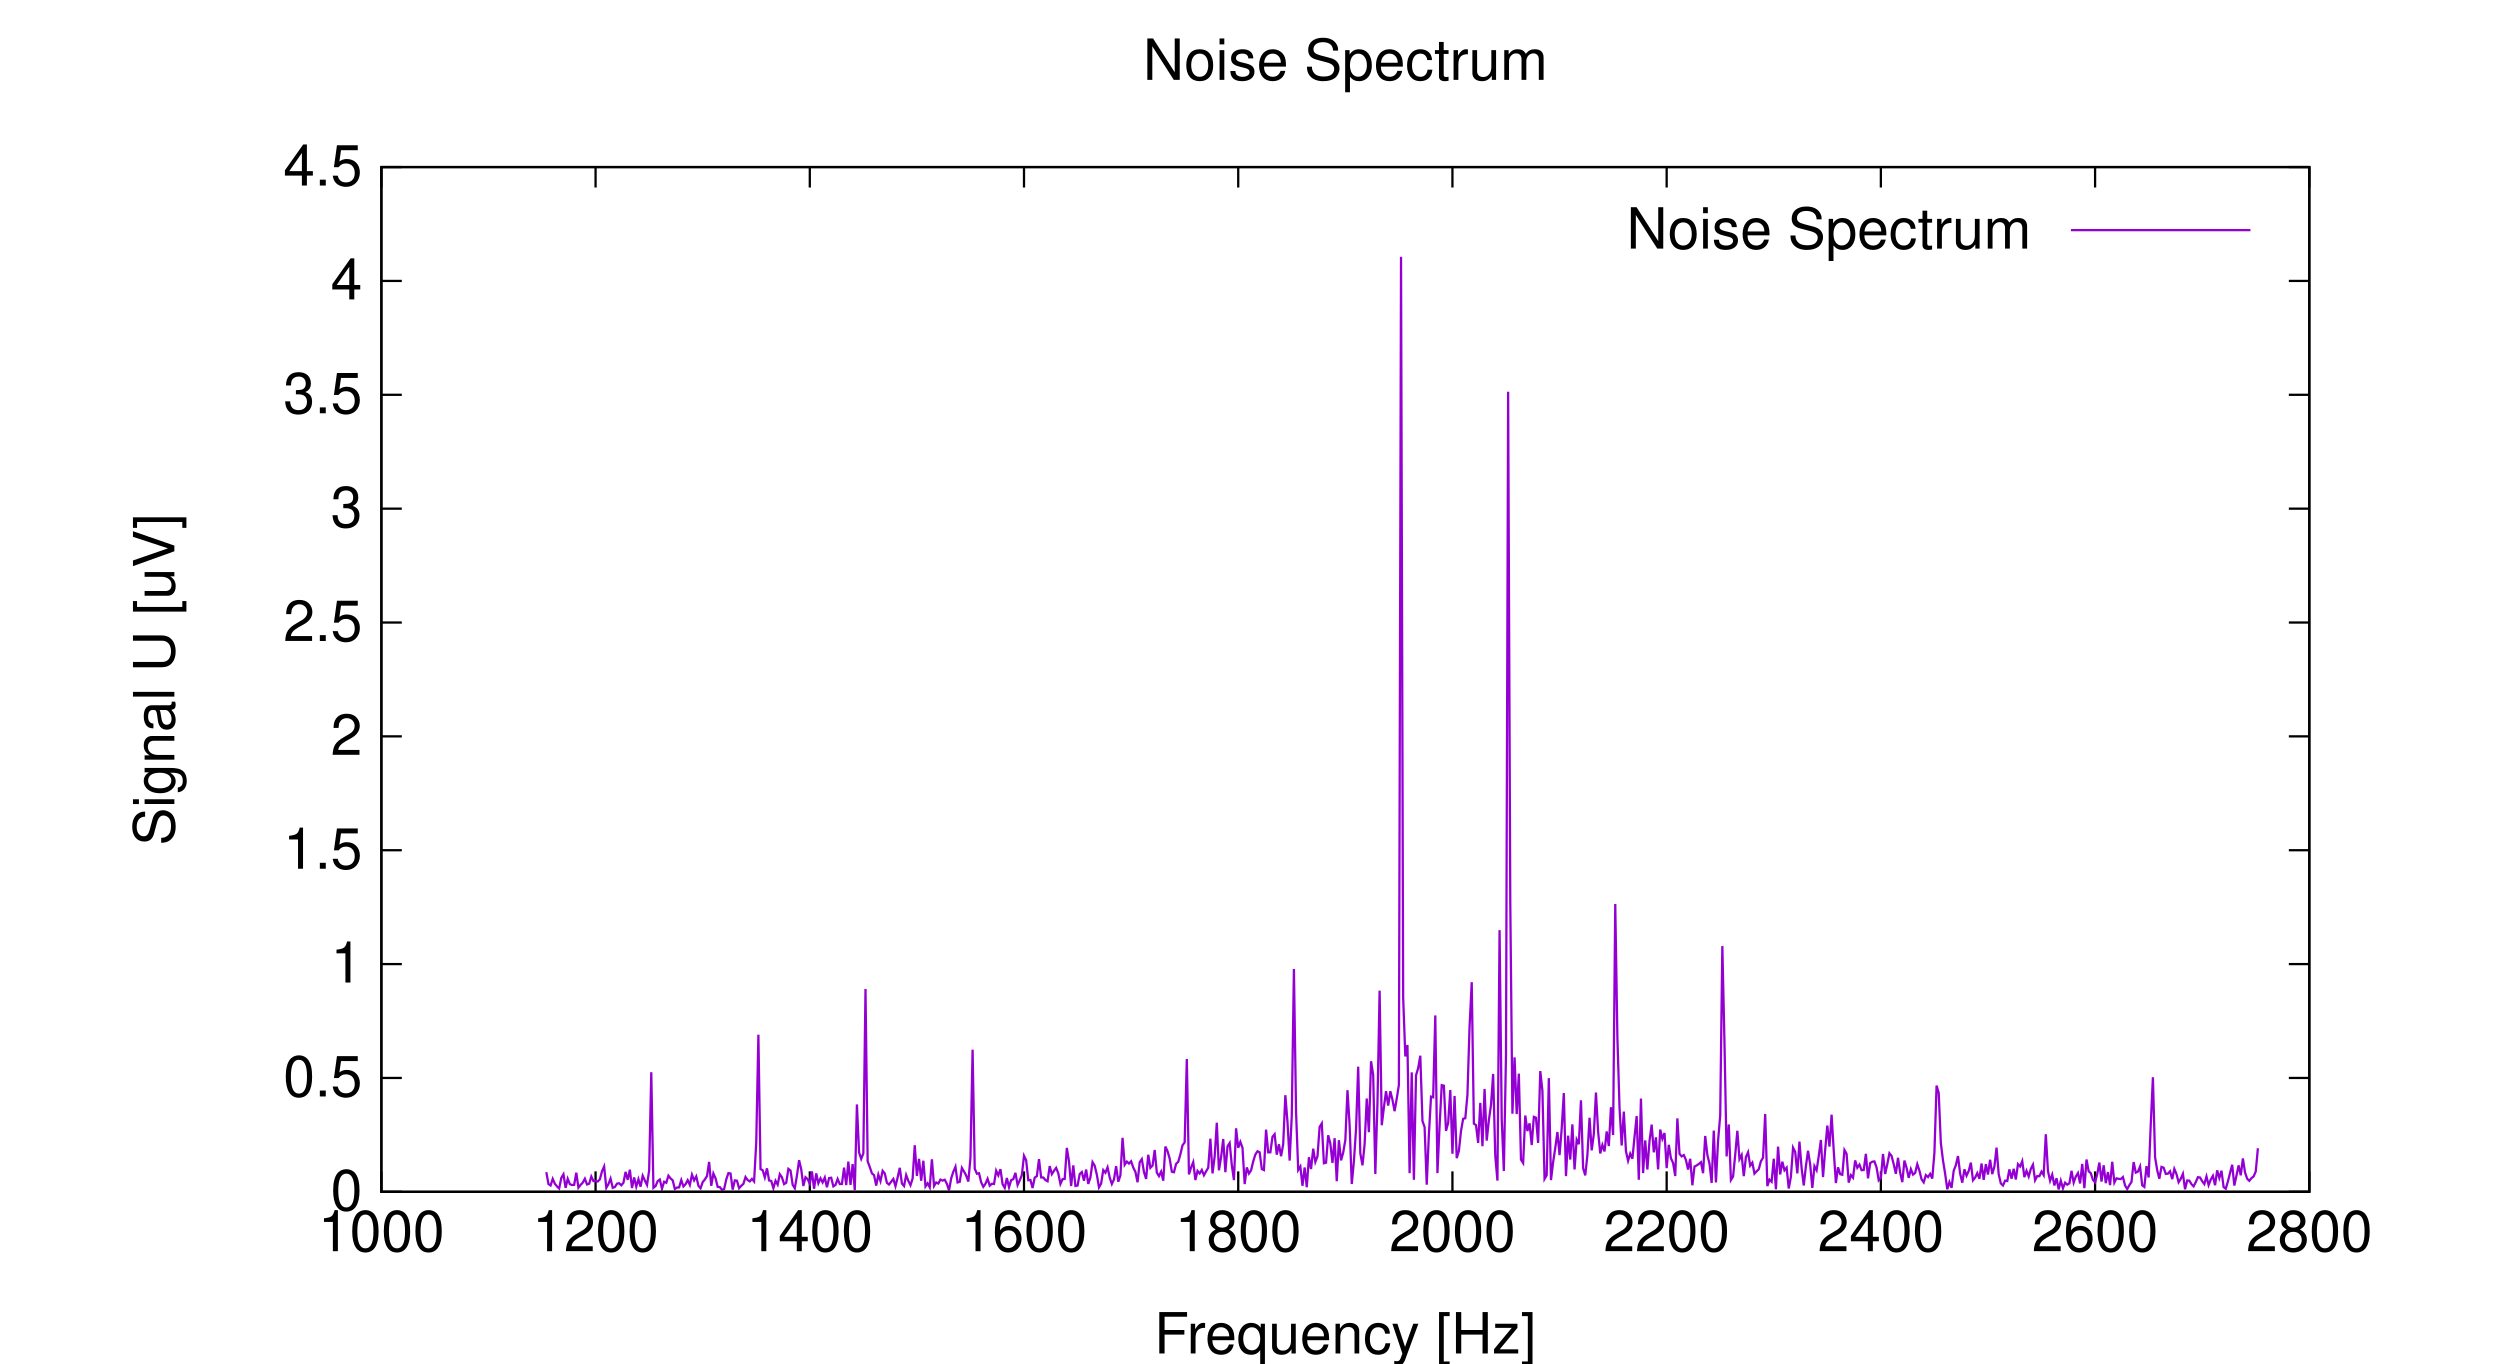
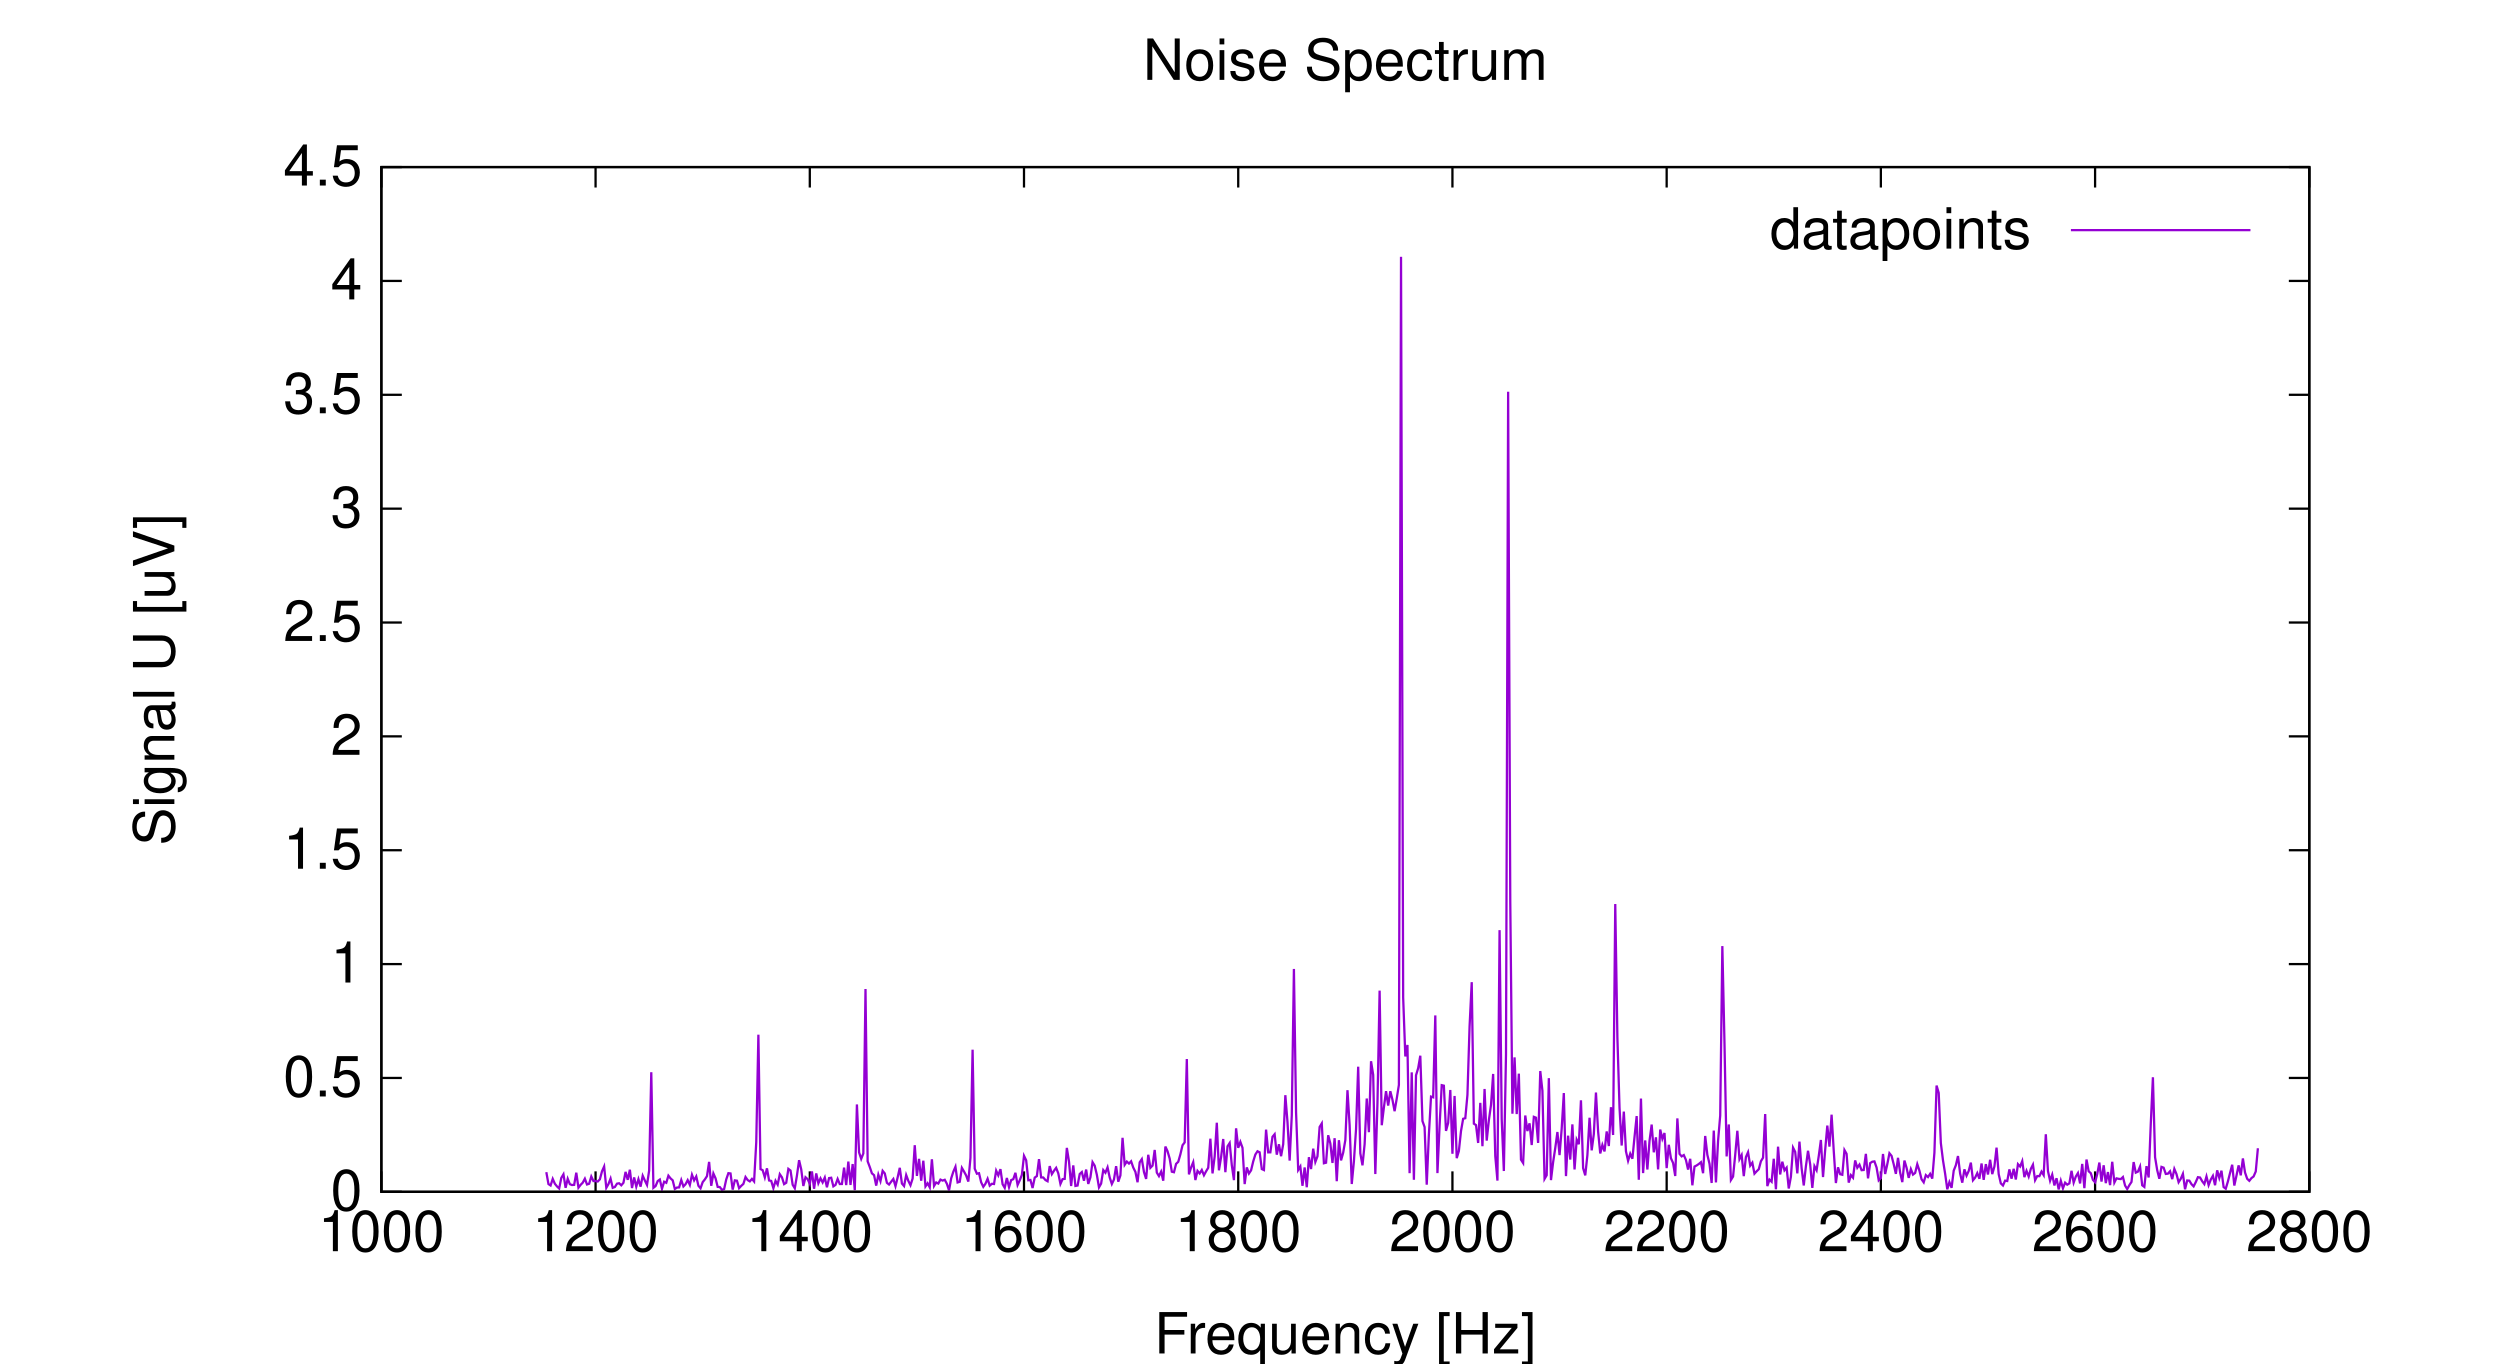
<svg xmlns="http://www.w3.org/2000/svg" xmlns:xlink="http://www.w3.org/1999/xlink" width="1100" height="600" viewBox="0 0 1100 600">
  <g id="gnuplot_canvas">
    <rect x="0" y="0" width="1100" height="600" fill="none" />
    <defs>
      <circle id="gpDot" r="0.5" stroke-width="0.5" stroke="currentColor" />
      <path id="gpPt0" stroke-width="0.222" stroke="currentColor" d="M-1,0 h2 M0,-1 v2" />
      <path id="gpPt1" stroke-width="0.222" stroke="currentColor" d="M-1,-1 L1,1 M1,-1 L-1,1" />
      <path id="gpPt2" stroke-width="0.222" stroke="currentColor" d="M-1,0 L1,0 M0,-1 L0,1 M-1,-1 L1,1 M-1,1 L1,-1" />
      <rect id="gpPt3" stroke-width="0.222" stroke="currentColor" x="-1" y="-1" width="2" height="2" />
      <rect id="gpPt4" stroke-width="0.222" stroke="currentColor" fill="currentColor" x="-1" y="-1" width="2" height="2" />
      <circle id="gpPt5" stroke-width="0.222" stroke="currentColor" cx="0" cy="0" r="1" />
      <use xlink:href="#gpPt5" id="gpPt6" fill="currentColor" stroke="none" />
      <path id="gpPt7" stroke-width="0.222" stroke="currentColor" d="M0,-1.33 L-1.33,0.67 L1.33,0.67 z" />
      <use xlink:href="#gpPt7" id="gpPt8" fill="currentColor" stroke="none" />
      <use xlink:href="#gpPt7" id="gpPt9" stroke="currentColor" transform="rotate(180)" />
      <use xlink:href="#gpPt9" id="gpPt10" fill="currentColor" stroke="none" />
      <use xlink:href="#gpPt3" id="gpPt11" stroke="currentColor" transform="rotate(45)" />
      <use xlink:href="#gpPt11" id="gpPt12" fill="currentColor" stroke="none" />
      <path id="gpPt13" stroke-width="0.222" stroke="currentColor" d="M0,1.330 L1.265,0.411 L0.782,-1.067 L-0.782,-1.076 L-1.265,0.411 z" />
      <use xlink:href="#gpPt13" id="gpPt14" fill="currentColor" stroke="none" />
      <filter id="textbox" filterUnits="objectBoundingBox" x="0" y="0" height="1" width="1">
        <feFlood flood-color="white" flood-opacity="1" result="bgnd" />
        <feComposite in="SourceGraphic" in2="bgnd" operator="atop" />
      </filter>
      <filter id="greybox" filterUnits="objectBoundingBox" x="0" y="0" height="1" width="1">
        <feFlood flood-color="lightgrey" flood-opacity="1" result="grey" />
        <feComposite in="SourceGraphic" in2="grey" operator="atop" />
      </filter>
    </defs>
    <g fill="none" color="white" stroke="currentColor" stroke-width="1.00" stroke-linecap="butt" stroke-linejoin="miter">
</g>
    <g fill="none" color="black" stroke="currentColor" stroke-width="1.00" stroke-linecap="butt" stroke-linejoin="miter">
      <path stroke="black" d="M167.80,524.40 L176.80,524.40 M1016.09,524.40 L1007.09,524.40  " />
      <g transform="translate(159.41,532.53)" stroke="none" fill="black" font-family="Helvetica" font-size="25.00" text-anchor="end">
        <text>
          <tspan font-family="Helvetica"> 0</tspan>
        </text>
      </g>
    </g>
    <g fill="none" color="black" stroke="currentColor" stroke-width="1.00" stroke-linecap="butt" stroke-linejoin="miter">
      <path stroke="black" d="M167.80,474.30 L176.80,474.30 M1016.09,474.30 L1007.09,474.30  " />
      <g transform="translate(159.41,482.43)" stroke="none" fill="black" font-family="Helvetica" font-size="25.00" text-anchor="end">
        <text>
          <tspan font-family="Helvetica"> 0.5</tspan>
        </text>
      </g>
    </g>
    <g fill="none" color="black" stroke="currentColor" stroke-width="1.00" stroke-linecap="butt" stroke-linejoin="miter">
      <path stroke="black" d="M167.80,424.20 L176.80,424.20 M1016.09,424.20 L1007.09,424.20  " />
      <g transform="translate(159.41,432.33)" stroke="none" fill="black" font-family="Helvetica" font-size="25.00" text-anchor="end">
        <text>
          <tspan font-family="Helvetica"> 1</tspan>
        </text>
      </g>
    </g>
    <g fill="none" color="black" stroke="currentColor" stroke-width="1.00" stroke-linecap="butt" stroke-linejoin="miter">
      <path stroke="black" d="M167.80,374.10 L176.80,374.10 M1016.09,374.10 L1007.09,374.10  " />
      <g transform="translate(159.41,382.23)" stroke="none" fill="black" font-family="Helvetica" font-size="25.00" text-anchor="end">
        <text>
          <tspan font-family="Helvetica"> 1.5</tspan>
        </text>
      </g>
    </g>
    <g fill="none" color="black" stroke="currentColor" stroke-width="1.00" stroke-linecap="butt" stroke-linejoin="miter">
      <path stroke="black" d="M167.80,324.00 L176.80,324.00 M1016.09,324.00 L1007.09,324.00  " />
      <g transform="translate(159.41,332.13)" stroke="none" fill="black" font-family="Helvetica" font-size="25.00" text-anchor="end">
        <text>
          <tspan font-family="Helvetica"> 2</tspan>
        </text>
      </g>
    </g>
    <g fill="none" color="black" stroke="currentColor" stroke-width="1.00" stroke-linecap="butt" stroke-linejoin="miter">
      <path stroke="black" d="M167.80,273.91 L176.80,273.91 M1016.09,273.91 L1007.09,273.91  " />
      <g transform="translate(159.41,282.04)" stroke="none" fill="black" font-family="Helvetica" font-size="25.00" text-anchor="end">
        <text>
          <tspan font-family="Helvetica"> 2.5</tspan>
        </text>
      </g>
    </g>
    <g fill="none" color="black" stroke="currentColor" stroke-width="1.00" stroke-linecap="butt" stroke-linejoin="miter">
      <path stroke="black" d="M167.80,223.81 L176.80,223.81 M1016.09,223.81 L1007.09,223.81  " />
      <g transform="translate(159.41,231.94)" stroke="none" fill="black" font-family="Helvetica" font-size="25.00" text-anchor="end">
        <text>
          <tspan font-family="Helvetica"> 3</tspan>
        </text>
      </g>
    </g>
    <g fill="none" color="black" stroke="currentColor" stroke-width="1.00" stroke-linecap="butt" stroke-linejoin="miter">
      <path stroke="black" d="M167.80,173.71 L176.80,173.71 M1016.09,173.71 L1007.09,173.71  " />
      <g transform="translate(159.41,181.84)" stroke="none" fill="black" font-family="Helvetica" font-size="25.00" text-anchor="end">
        <text>
          <tspan font-family="Helvetica"> 3.5</tspan>
        </text>
      </g>
    </g>
    <g fill="none" color="black" stroke="currentColor" stroke-width="1.00" stroke-linecap="butt" stroke-linejoin="miter">
      <path stroke="black" d="M167.80,123.61 L176.80,123.61 M1016.09,123.61 L1007.09,123.61  " />
      <g transform="translate(159.41,131.74)" stroke="none" fill="black" font-family="Helvetica" font-size="25.00" text-anchor="end">
        <text>
          <tspan font-family="Helvetica"> 4</tspan>
        </text>
      </g>
    </g>
    <g fill="none" color="black" stroke="currentColor" stroke-width="1.00" stroke-linecap="butt" stroke-linejoin="miter">
      <path stroke="black" d="M167.80,73.51 L176.80,73.51 M1016.09,73.51 L1007.09,73.51  " />
      <g transform="translate(159.41,81.64)" stroke="none" fill="black" font-family="Helvetica" font-size="25.00" text-anchor="end">
        <text>
          <tspan font-family="Helvetica"> 4.5</tspan>
        </text>
      </g>
    </g>
    <g fill="none" color="black" stroke="currentColor" stroke-width="1.00" stroke-linecap="butt" stroke-linejoin="miter">
      <path stroke="black" d="M167.80,524.40 L167.80,515.40 M167.80,73.51 L167.80,82.51  " />
      <g transform="translate(167.80,550.53)" stroke="none" fill="black" font-family="Helvetica" font-size="25.00" text-anchor="middle">
        <text>
          <tspan font-family="Helvetica"> 1000</tspan>
        </text>
      </g>
    </g>
    <g fill="none" color="black" stroke="currentColor" stroke-width="1.00" stroke-linecap="butt" stroke-linejoin="miter">
      <path stroke="black" d="M262.05,524.40 L262.05,515.40 M262.05,73.51 L262.05,82.51  " />
      <g transform="translate(262.05,550.53)" stroke="none" fill="black" font-family="Helvetica" font-size="25.00" text-anchor="middle">
        <text>
          <tspan font-family="Helvetica"> 1200</tspan>
        </text>
      </g>
    </g>
    <g fill="none" color="black" stroke="currentColor" stroke-width="1.00" stroke-linecap="butt" stroke-linejoin="miter">
      <path stroke="black" d="M356.31,524.40 L356.31,515.40 M356.31,73.51 L356.31,82.51  " />
      <g transform="translate(356.31,550.53)" stroke="none" fill="black" font-family="Helvetica" font-size="25.00" text-anchor="middle">
        <text>
          <tspan font-family="Helvetica"> 1400</tspan>
        </text>
      </g>
    </g>
    <g fill="none" color="black" stroke="currentColor" stroke-width="1.00" stroke-linecap="butt" stroke-linejoin="miter">
      <path stroke="black" d="M450.56,524.40 L450.56,515.40 M450.56,73.51 L450.56,82.51  " />
      <g transform="translate(450.56,550.53)" stroke="none" fill="black" font-family="Helvetica" font-size="25.00" text-anchor="middle">
        <text>
          <tspan font-family="Helvetica"> 1600</tspan>
        </text>
      </g>
    </g>
    <g fill="none" color="black" stroke="currentColor" stroke-width="1.00" stroke-linecap="butt" stroke-linejoin="miter">
      <path stroke="black" d="M544.82,524.40 L544.82,515.40 M544.82,73.51 L544.82,82.51  " />
      <g transform="translate(544.82,550.53)" stroke="none" fill="black" font-family="Helvetica" font-size="25.00" text-anchor="middle">
        <text>
          <tspan font-family="Helvetica"> 1800</tspan>
        </text>
      </g>
    </g>
    <g fill="none" color="black" stroke="currentColor" stroke-width="1.00" stroke-linecap="butt" stroke-linejoin="miter">
      <path stroke="black" d="M639.07,524.40 L639.07,515.40 M639.07,73.51 L639.07,82.51  " />
      <g transform="translate(639.07,550.53)" stroke="none" fill="black" font-family="Helvetica" font-size="25.00" text-anchor="middle">
        <text>
          <tspan font-family="Helvetica"> 2000</tspan>
        </text>
      </g>
    </g>
    <g fill="none" color="black" stroke="currentColor" stroke-width="1.00" stroke-linecap="butt" stroke-linejoin="miter">
      <path stroke="black" d="M733.33,524.40 L733.33,515.40 M733.33,73.51 L733.33,82.51  " />
      <g transform="translate(733.33,550.53)" stroke="none" fill="black" font-family="Helvetica" font-size="25.00" text-anchor="middle">
        <text>
          <tspan font-family="Helvetica"> 2200</tspan>
        </text>
      </g>
    </g>
    <g fill="none" color="black" stroke="currentColor" stroke-width="1.00" stroke-linecap="butt" stroke-linejoin="miter">
      <path stroke="black" d="M827.58,524.40 L827.58,515.40 M827.58,73.51 L827.58,82.51  " />
      <g transform="translate(827.58,550.53)" stroke="none" fill="black" font-family="Helvetica" font-size="25.00" text-anchor="middle">
        <text>
          <tspan font-family="Helvetica"> 2400</tspan>
        </text>
      </g>
    </g>
    <g fill="none" color="black" stroke="currentColor" stroke-width="1.00" stroke-linecap="butt" stroke-linejoin="miter">
      <path stroke="black" d="M921.84,524.40 L921.84,515.40 M921.84,73.51 L921.84,82.51  " />
      <g transform="translate(921.84,550.53)" stroke="none" fill="black" font-family="Helvetica" font-size="25.00" text-anchor="middle">
        <text>
          <tspan font-family="Helvetica"> 2600</tspan>
        </text>
      </g>
    </g>
    <g fill="none" color="black" stroke="currentColor" stroke-width="1.00" stroke-linecap="butt" stroke-linejoin="miter">
      <path stroke="black" d="M1016.09,524.40 L1016.09,515.40 M1016.09,73.51 L1016.09,82.51  " />
      <g transform="translate(1016.09,550.53)" stroke="none" fill="black" font-family="Helvetica" font-size="25.00" text-anchor="middle">
        <text>
          <tspan font-family="Helvetica"> 2800</tspan>
        </text>
      </g>
    </g>
    <g fill="none" color="black" stroke="currentColor" stroke-width="1.00" stroke-linecap="butt" stroke-linejoin="miter">
</g>
    <g fill="none" color="black" stroke="currentColor" stroke-width="1.00" stroke-linecap="butt" stroke-linejoin="miter">
      <path stroke="black" d="M167.80,73.51 L167.80,524.40 L1016.09,524.40 L1016.09,73.51 L167.80,73.51 Z  " />
    </g>
    <g fill="none" color="black" stroke="currentColor" stroke-width="1.00" stroke-linecap="butt" stroke-linejoin="miter">
      <g transform="translate(76.72,298.96) rotate(270)" stroke="none" fill="black" font-family="Helvetica" font-size="25.00" text-anchor="middle">
        <text>
          <tspan font-family="Helvetica">Signal U [uV]</tspan>
        </text>
      </g>
    </g>
    <g fill="none" color="black" stroke="currentColor" stroke-width="1.00" stroke-linecap="butt" stroke-linejoin="miter">
      <g transform="translate(591.94,595.53)" stroke="none" fill="black" font-family="Helvetica" font-size="25.00" text-anchor="middle">
        <text>
          <tspan font-family="Helvetica">Frequency [Hz]</tspan>
        </text>
      </g>
    </g>
    <g fill="none" color="black" stroke="currentColor" stroke-width="1.00" stroke-linecap="butt" stroke-linejoin="miter">
</g>
    <g id="gnuplot_plot_1">
      <g fill="none" color="black" stroke="currentColor" stroke-width="1.00" stroke-linecap="butt" stroke-linejoin="miter">
        <g transform="translate(893.70,109.39)" stroke="none" fill="black" font-family="Helvetica" font-size="25.00" text-anchor="end">
          <text>
-             <tspan font-family="Helvetica">Noise Spectrum</tspan>
+             <tspan font-family="Helvetica">datapoints</tspan>
          </text>
        </g>
      </g>
      <g fill="none" color="black" stroke="currentColor" stroke-width="1.00" stroke-linecap="butt" stroke-linejoin="miter">
        <path stroke="rgb(148,   0, 211)" d="M911.20,101.26 L990.20,101.26 M240.38,515.75 L241.32,520.98 L242.26,521.61 L243.20,518.70 L244.15,520.87 L245.09,522.03   L246.03,522.93 L246.97,518.28 L247.92,516.69 L248.86,522.64 L249.80,518.66 L250.74,521.03 L251.69,521.41 L252.63,521.33   L253.57,515.98 L254.51,522.58 L255.46,521.34 L256.40,520.38 L257.34,518.63 L258.28,521.17 L259.23,520.85 L260.17,517.66   L261.11,519.67 L262.05,519.65 L263.00,519.87 L263.94,518.91 L264.88,515.38 L265.82,513.25 L266.77,522.65 L267.71,521.00   L268.65,518.58 L269.59,522.64 L270.54,522.28 L271.48,520.81 L272.42,520.64 L273.36,521.54 L274.31,520.43 L275.25,515.63   L276.19,519.12 L277.14,514.68 L278.08,522.74 L279.02,518.07 L279.96,522.15 L280.91,518.85 L281.85,522.13 L282.79,517.32   L283.73,519.41 L284.68,521.37 L285.62,515.07 L286.56,471.79 L287.50,522.64 L288.45,521.89 L289.39,519.66 L290.33,518.99   L291.27,523.07 L292.22,519.95 L293.16,520.42 L294.10,517.30 L295.04,518.49 L295.99,519.35 L296.93,523.15 L297.87,522.52   L298.81,522.46 L299.76,519.22 L300.70,522.04 L301.64,521.06 L302.58,519.27 L303.53,521.36 L304.47,516.88 L305.41,519.36   L306.35,517.63 L307.30,521.73 L308.24,522.85 L309.18,520.14 L310.12,518.97 L311.07,517.51 L312.01,511.23 L312.95,521.75   L313.89,516.33 L314.84,518.46 L315.78,522.24 L316.72,522.30 L317.66,523.52 L318.61,523.22 L319.55,518.93 L320.49,516.20   L321.43,516.32 L322.38,523.43 L323.32,519.37 L324.26,519.51 L325.20,522.80 L326.15,521.77 L327.09,520.92 L328.03,517.89   L328.98,519.24 L329.92,519.82 L330.86,518.71 L331.80,519.85 L332.75,502.55 L333.69,455.26 L334.63,514.40 L335.57,514.89   L336.52,518.06 L337.46,514.07 L338.40,519.41 L339.34,519.60 L340.29,522.81 L341.23,519.54 L342.17,521.24 L343.11,516.64   L344.06,518.04 L345.00,521.02 L345.94,520.42 L346.88,514.30 L347.83,515.04 L348.77,521.30 L349.71,522.85 L350.65,517.29   L351.60,510.48 L352.54,514.53 L353.48,521.83 L354.42,517.98 L355.37,518.83 L356.31,520.90 L357.25,515.43 L358.19,523.05   L359.14,516.30 L360.08,520.64 L361.02,518.47 L361.96,520.28 L362.91,518.11 L363.85,522.40 L364.79,518.36 L365.73,518.21   L366.68,521.99 L367.62,521.36 L368.56,518.74 L369.50,520.97 L370.45,520.95 L371.39,513.74 L372.33,521.44 L373.27,511.09   L374.22,521.37 L375.16,512.19 L376.10,523.68 L377.04,485.95 L377.99,507.05 L378.93,509.92 L379.87,507.51 L380.82,435.18   L381.76,510.97 L382.70,513.49 L383.64,516.27 L384.59,517.08 L385.53,521.67 L386.47,516.83 L387.41,519.68 L388.36,515.15   L389.30,516.31 L390.24,520.45 L391.18,521.19 L392.13,519.92 L393.07,518.74 L394.01,521.93 L394.95,518.10 L395.90,513.84   L396.84,520.76 L397.78,521.86 L398.72,517.01 L399.67,519.58 L400.61,521.50 L401.55,518.58 L402.49,503.90 L403.44,517.40   L404.38,509.89 L405.32,519.54 L406.26,510.72 L407.21,522.03 L408.15,520.64 L409.09,522.45 L410.03,510.09 L410.98,521.81   L411.92,520.28 L412.86,520.77 L413.80,519.02 L414.75,519.46 L415.69,519.10 L416.63,520.87 L417.57,523.77 L418.52,518.48   L419.46,515.56 L420.40,513.37 L421.34,520.28 L422.29,519.98 L423.23,513.87 L424.17,515.48 L425.11,517.24 L426.06,519.89   L427.00,509.48 L427.94,461.86 L428.88,514.21 L429.83,516.43 L430.77,516.22 L431.71,520.21 L432.65,522.20 L433.60,520.84   L434.54,518.66 L435.48,521.69 L436.43,520.86 L437.37,520.96 L438.31,515.09 L439.25,517.16 L440.20,514.42 L441.14,521.05   L442.08,522.66 L443.02,518.31 L443.97,522.38 L444.91,519.25 L445.85,518.83 L446.79,516.03 L447.74,521.40 L448.68,519.34   L449.62,516.96 L450.56,508.55 L451.51,510.52 L452.45,519.31 L453.39,519.19 L454.33,522.73 L455.28,518.14 L456.22,517.49   L457.16,510.02 L458.10,518.07 L459.05,518.10 L459.99,519.22 L460.93,519.75 L461.87,513.08 L462.82,516.62 L463.76,515.13   L464.70,513.85 L465.64,516.25 L466.59,520.94 L467.53,518.82 L468.47,518.71 L469.41,505.07 L470.36,511.10 L471.30,521.84   L472.24,512.77 L473.18,521.81 L474.13,521.63 L475.07,516.56 L476.01,515.71 L476.95,519.52 L477.90,514.60 L478.84,520.93   L479.78,518.02 L480.72,511.35 L481.67,512.91 L482.61,516.88 L483.55,522.45 L484.49,520.78 L485.44,514.83 L486.38,515.99   L487.32,513.64 L488.27,518.11 L489.21,520.96 L490.15,518.96 L491.09,513.11 L492.04,519.96 L492.98,517.18 L493.92,500.63   L494.86,512.50 L495.81,511.09 L496.75,511.97 L497.69,510.97 L498.63,513.71 L499.58,515.64 L500.52,520.19 L501.46,511.42   L502.40,510.03 L503.35,515.71 L504.29,518.72 L505.23,508.10 L506.17,513.84 L507.12,512.86 L508.06,505.98 L509.00,515.95   L509.94,517.50 L510.89,515.52 L511.83,519.51 L512.77,504.48 L513.71,506.52 L514.66,509.80 L515.60,515.55 L516.54,515.78   L517.48,512.10 L518.43,511.19 L519.37,507.89 L520.31,503.91 L521.25,502.66 L522.20,465.97 L523.14,516.73 L524.08,513.65   L525.02,511.35 L525.97,519.22 L526.91,515.19 L527.85,516.31 L528.79,514.79 L529.74,517.12 L530.68,515.37 L531.62,513.81   L532.56,501.03 L533.51,516.30 L534.45,508.87 L535.39,494.01 L536.33,514.94 L537.28,509.13 L538.22,501.16 L539.16,515.76   L540.11,504.38 L541.05,502.93 L541.99,512.64 L542.93,519.26 L543.88,496.46 L544.82,505.04 L545.76,502.43 L546.70,505.03   L547.65,521.00 L548.59,513.66 L549.53,516.35 L550.47,514.95 L551.42,511.01 L552.36,507.98 L553.30,506.55 L554.24,507.02   L555.19,514.39 L556.13,514.82 L557.07,497.04 L558.01,507.04 L558.96,507.02 L559.90,500.19 L560.84,499.06 L561.78,508.05   L562.73,503.47 L563.67,508.74 L564.61,503.44 L565.55,481.88 L566.50,493.78 L567.44,510.67 L568.38,490.81 L569.32,426.35   L570.27,489.44 L571.21,514.79 L572.15,513.26 L573.09,521.76 L574.04,513.68 L574.98,522.39 L575.92,509.17 L576.86,514.38   L577.81,505.41 L578.75,511.27 L579.69,508.78 L580.63,495.88 L581.58,494.31 L582.52,511.83 L583.46,511.59 L584.40,499.50   L585.35,503.14 L586.29,511.69 L587.23,500.80 L588.17,519.73 L589.12,501.68 L590.06,510.57 L591.00,507.17 L591.95,501.61   L592.89,479.69 L593.83,495.04 L594.77,520.96 L595.72,510.98 L596.66,496.77 L597.60,469.34 L598.54,507.44 L599.49,512.75   L600.43,503.47 L601.37,483.34 L602.31,498.16 L603.26,466.94 L604.20,472.94 L605.14,516.58 L606.08,485.41 L607.03,435.88   L607.97,495.10 L608.91,487.31 L609.85,480.10 L610.80,486.46 L611.74,480.13 L612.68,483.89 L613.62,488.93 L614.57,483.36   L615.51,477.37 L616.45,113.00 L617.39,438.88 L618.34,464.83 L619.28,459.78 L620.22,516.21 L621.16,471.85 L622.11,519.11   L623.05,473.13 L623.99,470.00 L624.93,464.51 L625.88,493.24 L626.82,495.90 L627.76,521.26 L628.70,499.36 L629.65,482.51   L630.59,482.81 L631.53,446.79 L632.47,516.17 L633.42,495.26 L634.36,477.47 L635.30,477.70 L636.24,497.59 L637.19,494.07   L638.13,479.59 L639.07,507.65 L640.01,482.22 L640.96,509.59 L641.90,506.44 L642.84,497.65 L643.78,492.27 L644.73,492.01   L645.67,481.76 L646.61,451.69 L647.56,432.16 L648.50,494.41 L649.44,495.04 L650.38,502.89 L651.33,485.26 L652.27,504.34   L653.21,479.14 L654.15,501.88 L655.10,492.91 L656.04,486.16 L656.98,472.54 L657.92,508.66 L658.87,519.47 L659.81,409.25   L660.75,492.35 L661.69,515.24 L662.64,463.94 L663.58,172.36 L664.52,396.65 L665.46,490.04 L666.41,465.24 L667.35,490.20   L668.29,472.41 L669.23,510.25 L670.18,511.74 L671.12,490.82 L672.06,497.67 L673.00,494.26 L673.95,503.82 L674.89,491.41   L675.83,491.78 L676.77,502.88 L677.72,471.26 L678.66,479.91 L679.60,518.72 L680.54,517.11 L681.49,474.38 L682.43,519.25   L683.37,511.38 L684.31,505.17 L685.26,498.09 L686.20,508.24 L687.14,496.63 L688.08,480.95 L689.03,517.49 L689.97,499.69   L690.91,510.21 L691.85,494.72 L692.80,514.57 L693.74,501.46 L694.68,503.46 L695.62,484.14 L696.57,513.99 L697.51,517.16   L698.45,508.28 L699.40,491.81 L700.34,506.16 L701.28,499.02 L702.22,480.72 L703.17,497.91 L704.11,507.52 L705.05,503.78   L705.99,506.63 L706.94,497.83 L707.88,504.26 L708.82,487.17 L709.76,499.39 L710.71,397.78 L711.65,456.45 L712.59,487.40   L713.53,504.04 L714.48,489.10 L715.42,506.56 L716.36,510.75 L717.30,507.62 L718.25,509.85 L719.19,500.24 L720.13,491.07   L721.07,519.09 L722.02,483.37 L722.96,516.16 L723.90,501.78 L724.84,514.59 L725.79,501.96 L726.73,494.81 L727.67,507.02   L728.61,500.42 L729.56,514.54 L730.50,497.00 L731.44,501.09 L732.38,498.52 L733.33,513.97 L734.27,503.71 L735.21,509.64   L736.15,511.69 L737.10,517.44 L738.04,492.09 L738.98,507.68 L739.92,508.81 L740.87,508.23 L741.81,510.38 L742.75,514.62   L743.69,509.87 L744.64,521.54 L745.58,513.28 L746.52,512.80 L747.46,512.16 L748.41,511.38 L749.35,516.21 L750.29,499.83   L751.24,508.16 L752.18,512.05 L753.12,520.50 L754.06,497.46 L755.01,520.27 L755.95,501.95 L756.89,490.86 L757.83,416.28   L758.78,459.31 L759.72,508.82 L760.66,494.77 L761.60,519.21 L762.55,517.69 L763.49,508.17 L764.43,497.54 L765.37,510.04   L766.32,508.20 L767.26,517.50 L768.20,509.13 L769.14,506.97 L770.09,512.89 L771.03,511.58 L771.97,516.40 L772.91,515.38   L773.86,514.45 L774.80,510.95 L775.74,509.40 L776.68,490.18 L777.63,521.89 L778.57,519.05 L779.51,519.96 L780.45,509.86   L781.40,523.28 L782.34,504.54 L783.28,516.76 L784.22,511.15 L785.17,514.94 L786.11,513.77 L787.05,522.94 L787.99,517.79   L788.94,504.96 L789.88,506.82 L790.82,516.28 L791.76,502.31 L792.71,513.99 L793.65,521.60 L794.59,513.20 L795.53,506.34   L796.48,512.35 L797.42,522.66 L798.36,513.11 L799.30,514.91 L800.25,508.65 L801.19,501.59 L802.13,517.91 L803.07,506.05   L804.02,495.24 L804.96,504.51 L805.90,490.46 L806.85,506.45 L807.79,520.54 L808.73,513.61 L809.67,516.65 L810.62,516.90   L811.56,506.02 L812.50,507.69 L813.44,520.35 L814.39,517.06 L815.33,518.19 L816.27,510.59 L817.21,513.80 L818.16,512.43   L819.10,514.88 L820.04,514.79 L820.98,507.70 L821.93,518.48 L822.87,511.78 L823.81,511.15 L824.75,511.02 L825.70,513.74   L826.64,519.35 L827.58,518.36 L828.52,507.74 L829.47,516.56 L830.41,512.25 L831.35,507.43 L832.29,508.58 L833.24,512.31   L834.18,516.50 L835.12,509.45 L836.06,515.91 L837.01,520.13 L837.95,510.64 L838.89,513.83 L839.83,518.26 L840.78,514.41   L841.72,516.82 L842.66,516.10 L843.60,512.24 L844.55,515.11 L845.49,518.91 L846.43,520.23 L847.37,517.04 L848.32,517.91   L849.26,516.49 L850.20,518.58 L851.14,507.22 L852.09,477.65 L853.03,480.87 L853.97,502.95 L854.91,510.52 L855.86,516.45   L856.80,523.29 L857.74,520.14 L858.69,522.64 L859.63,515.09 L860.57,512.71 L861.51,508.66 L862.46,516.39 L863.40,520.37   L864.34,514.51 L865.28,517.29 L866.23,515.22 L867.17,511.56 L868.11,519.32 L869.05,518.18 L870.00,516.16 L870.94,518.66   L871.88,511.93 L872.82,519.14 L873.77,512.22 L874.71,516.78 L875.65,510.30 L876.59,516.61 L877.54,513.26 L878.48,504.96   L879.42,516.62 L880.36,520.69 L881.31,521.62 L882.25,519.48 L883.19,519.64 L884.13,514.53 L885.08,518.63 L886.02,514.28   L886.96,518.98 L887.90,512.23 L888.85,513.26 L889.79,510.88 L890.73,517.94 L891.67,515.16 L892.62,517.69 L893.56,514.32   L894.50,512.45 L895.44,519.29 L896.39,517.46 L897.33,517.51 L898.27,515.51 L899.21,517.06 L900.16,499.07 L901.10,515.27   L902.04,519.54 L902.98,516.84 L903.93,521.60 L904.87,518.42 L905.81,523.34 L906.75,519.52 L907.70,522.86 L908.64,520.37   L909.58,521.26 L910.53,520.68 L911.47,515.15 L912.41,520.36 L913.35,517.70 L914.30,516.14 L915.24,520.71 L916.18,512.13   L917.12,522.80 L918.07,510.19 L919.01,515.36 L919.95,516.20 L920.89,519.14 L921.84,520.21 L922.78,516.63 L923.72,511.53   L924.66,519.91 L925.61,512.73 L926.55,520.58 L927.49,515.72 L928.43,521.45 L929.38,511.17 L930.32,520.34 L931.26,518.47   L932.20,518.69 L933.15,518.80 L934.09,517.90 L935.03,521.63 L935.97,523.18 L936.92,521.47 L937.86,520.04 L938.80,511.31   L939.74,515.96 L940.69,515.52 L941.63,513.26 L942.57,521.53 L943.51,522.25 L944.46,513.10 L945.40,518.09 L946.34,494.48   L947.28,474.00 L948.23,509.17 L949.17,514.89 L950.11,518.65 L951.05,513.43 L952.00,513.78 L952.94,516.53 L953.88,516.41   L954.82,515.36 L955.77,518.81 L956.71,514.33 L957.65,516.58 L958.59,520.18 L959.54,518.67 L960.48,516.47 L961.42,523.28   L962.36,519.41 L963.31,519.49 L964.25,521.03 L965.19,522.00 L966.14,520.11 L967.08,517.96 L968.02,518.11 L968.96,519.74   L969.91,521.00 L970.85,517.63 L971.79,521.47 L972.73,519.03 L973.68,517.36 L974.62,521.50 L975.56,514.94 L976.50,518.34   L977.45,515.11 L978.39,522.32 L979.33,523.03 L980.27,519.86 L981.22,516.11 L982.16,512.49 L983.10,521.64 L984.04,517.32   L984.99,512.76 L985.93,517.15 L986.87,509.72 L987.81,515.90 L988.76,518.66 L989.70,519.56 L990.64,518.37 L991.58,517.65   L992.53,515.45 L993.47,505.23  " />
      </g>
    </g>
    <g fill="none" color="white" stroke="rgb(148,   0, 211)" stroke-width="2.00" stroke-linecap="butt" stroke-linejoin="miter">
</g>
    <g fill="none" color="black" stroke="currentColor" stroke-width="2.00" stroke-linecap="butt" stroke-linejoin="miter">
</g>
    <g fill="none" color="black" stroke="black" stroke-width="1.00" stroke-linecap="butt" stroke-linejoin="miter">
</g>
    <g fill="none" color="black" stroke="currentColor" stroke-width="1.00" stroke-linecap="butt" stroke-linejoin="miter">
      <path stroke="black" d="M167.80,73.51 L167.80,524.40 L1016.09,524.40 L1016.09,73.51 L167.80,73.51 Z  " />
    </g>
    <g fill="none" color="black" stroke="currentColor" stroke-width="1.00" stroke-linecap="butt" stroke-linejoin="miter">
      <g transform="translate(591.94,35.14)" stroke="none" fill="black" font-family="Helvetica" font-size="25.00" text-anchor="middle">
        <text>
          <tspan font-family="Helvetica">Noise Spectrum</tspan>
        </text>
      </g>
    </g>
    <g fill="none" color="black" stroke="currentColor" stroke-width="1.00" stroke-linecap="butt" stroke-linejoin="miter">
</g>
  </g>
</svg>
